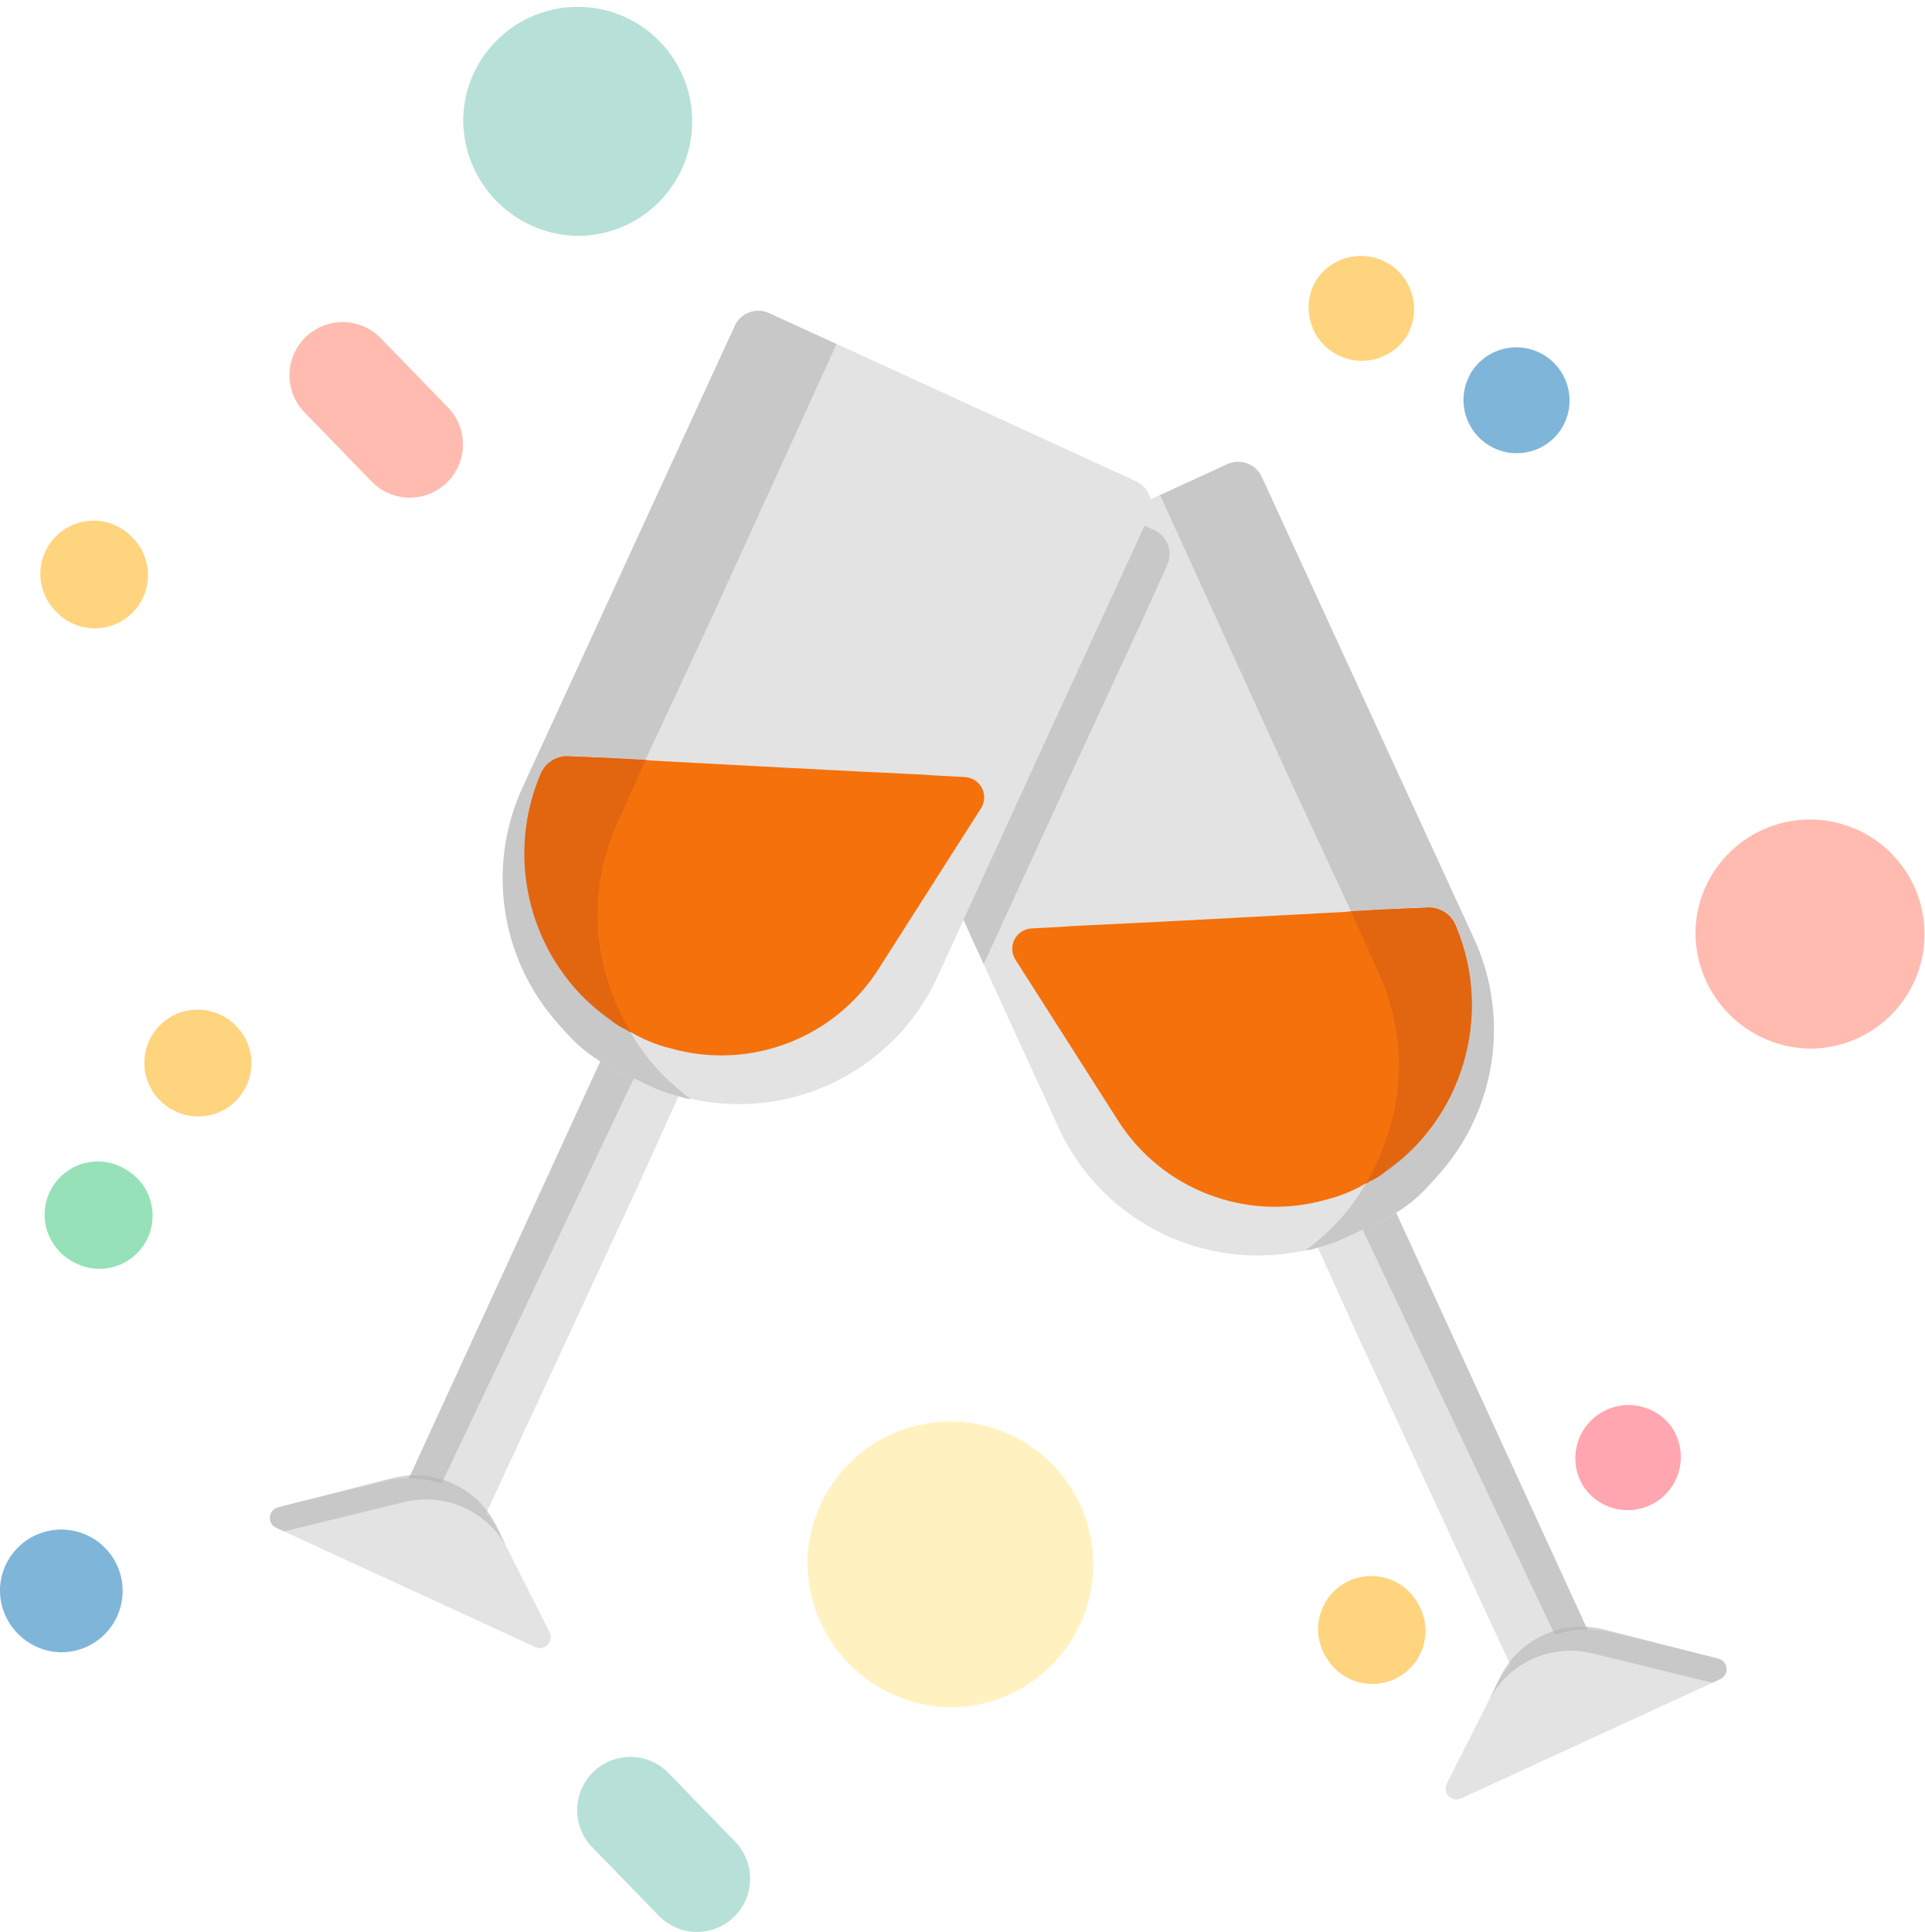
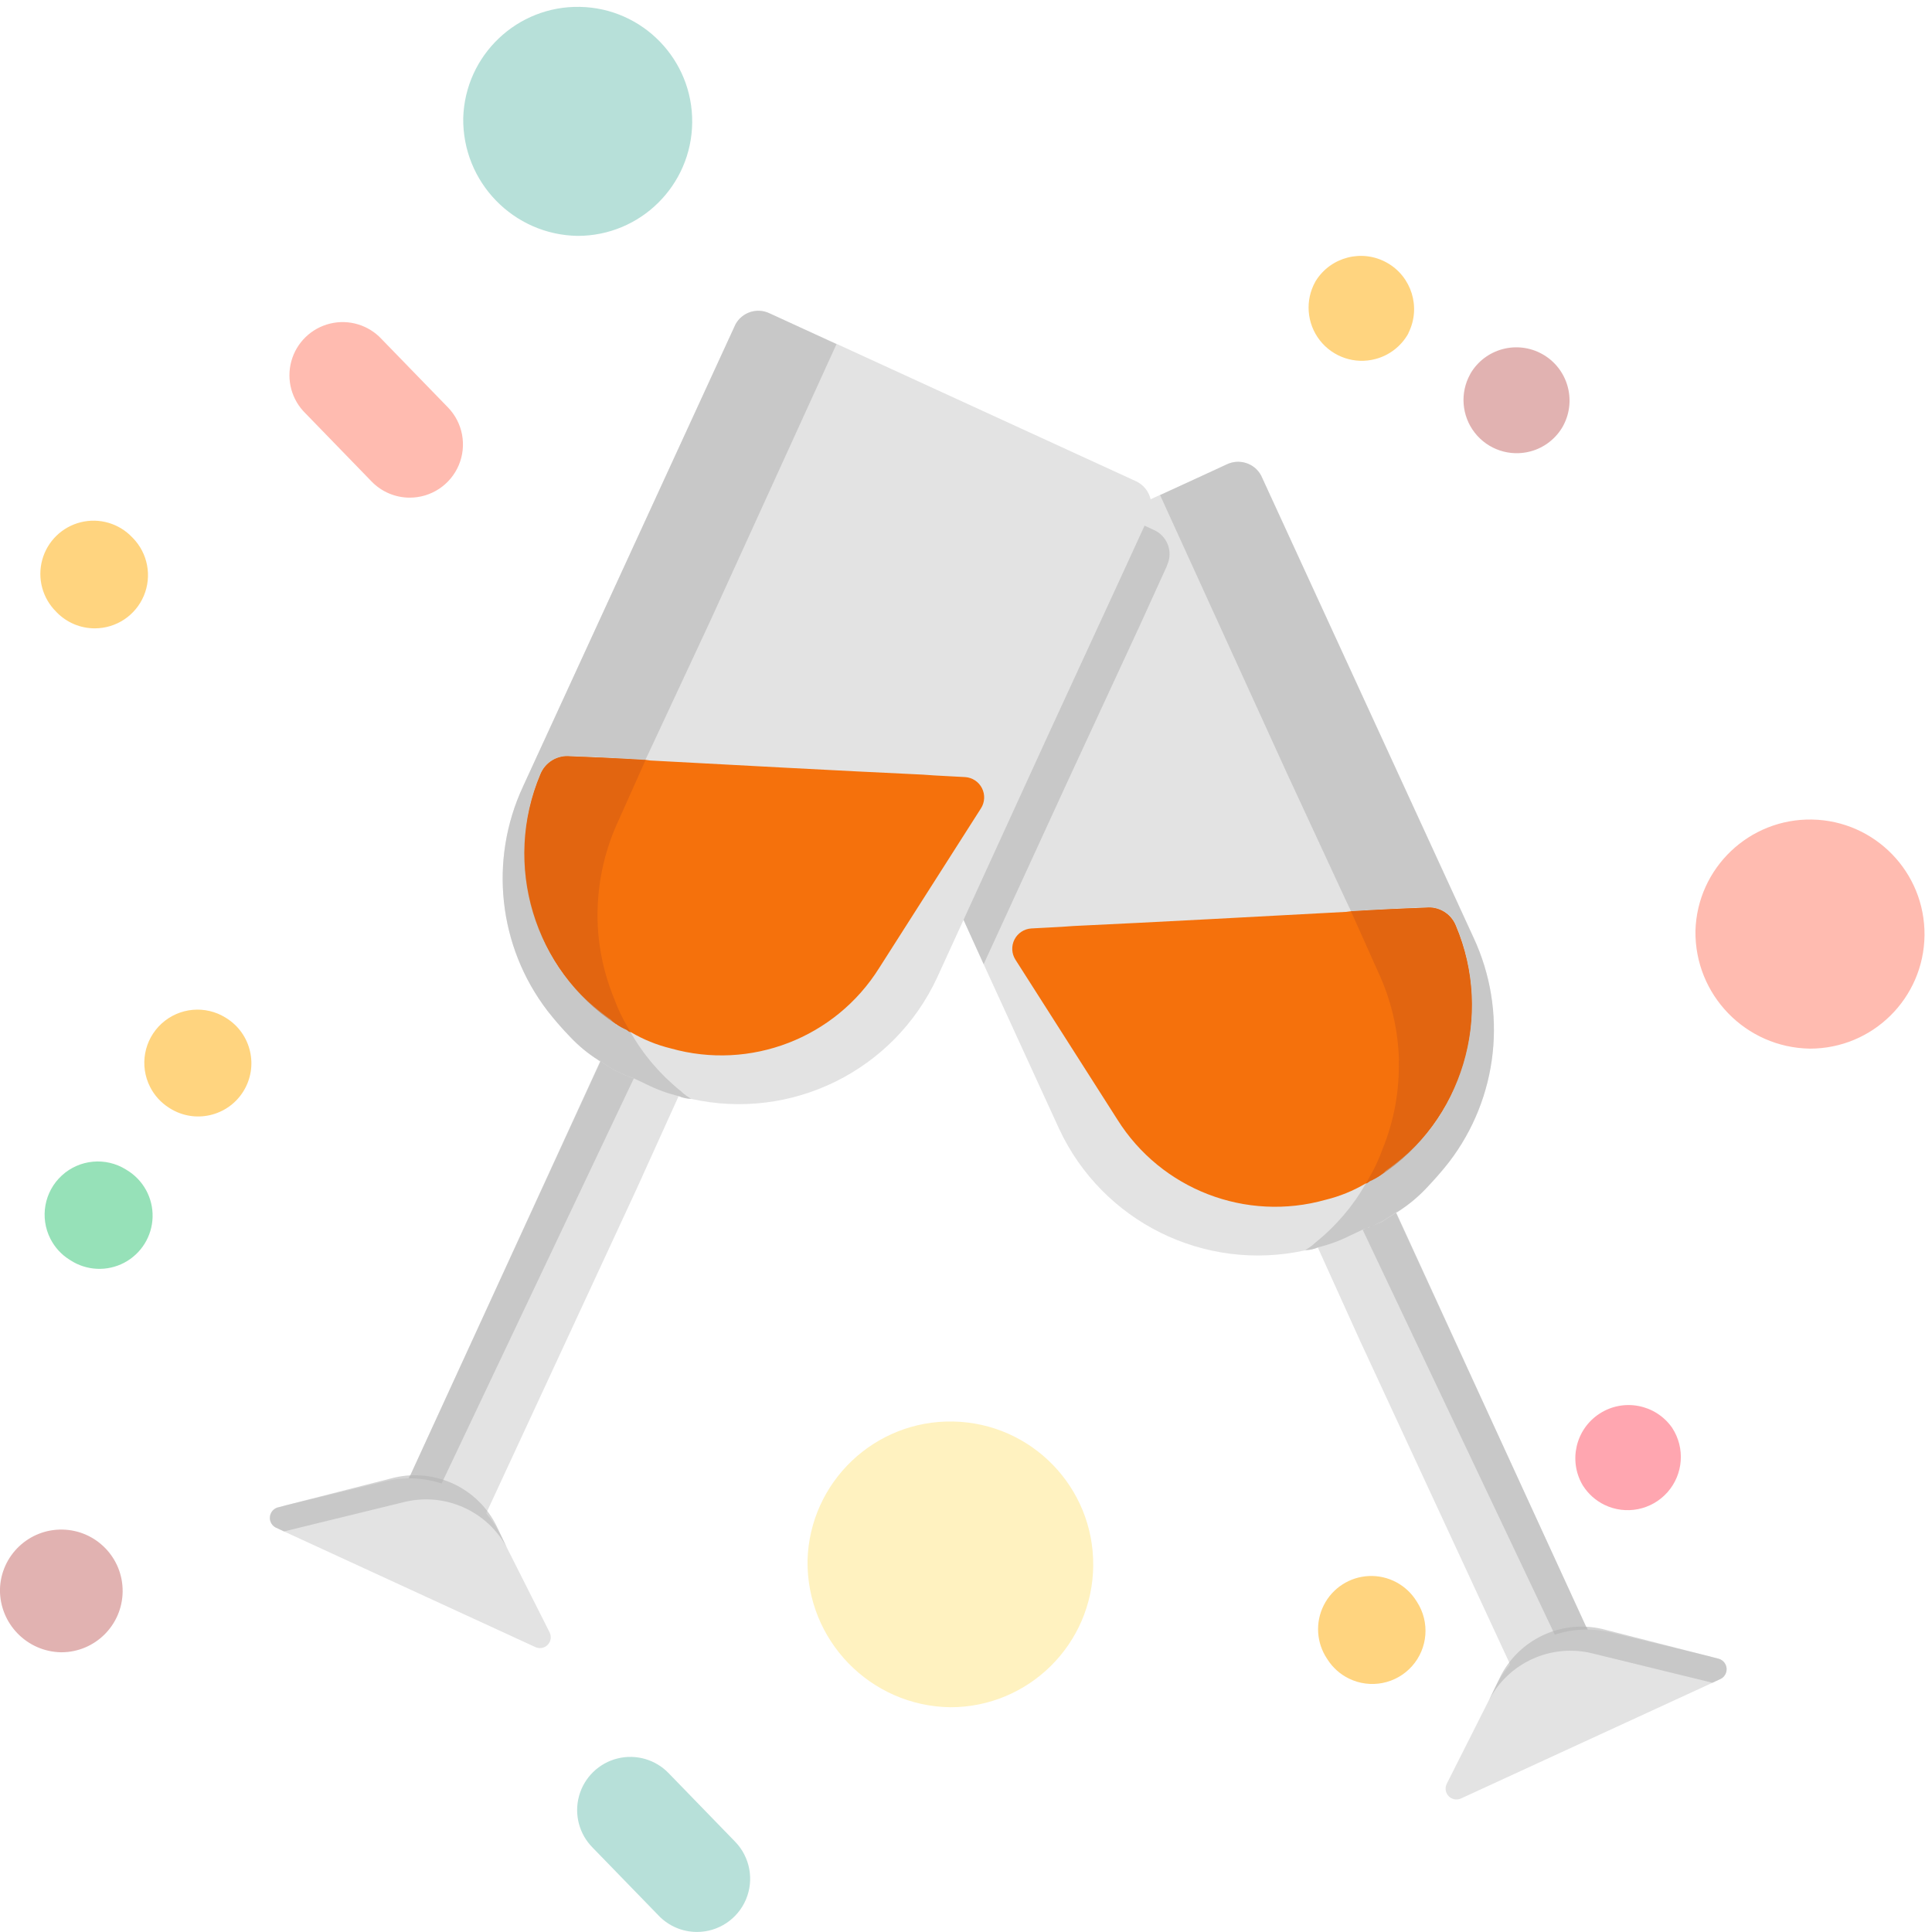
<svg xmlns="http://www.w3.org/2000/svg" width="45.794" height="45.973" viewBox="0 0 45.794 45.973">
  <g id="icon_wedding" transform="translate(-38.138 -650.816)">
    <g id="Cheers" transform="translate(41.461 655.306)">
      <path id="Path_23692" data-name="Path 23692" d="M23.475,26.323l-1.844.869-.781-1.668-.07-.2-3.56-7.677-1.006-2.222-.058-.117-.418-.882-.156-.355,1.867-.851.126.3.114.214.12.255.187.434.064.158.023.018L22.6,24.459a.019.019,0,0,1,.023.018l.156.355.146.293Z" transform="translate(11.822 9.77)" fill="#e3e3e3" />
      <path id="Path_23693" data-name="Path 23693" d="M21.954,24.248l-.658.366L16.45,14.4l.72-.563Z" transform="translate(12.644 10.353)" fill="#b4b4b4" opacity="0.572" />
      <path id="Path_23694" data-name="Path 23694" d="M24.5,21.412c-.162.21-.356.42-.533.614a3.714,3.714,0,0,1-.679.566h-.065v.032c-.081.065-.21.129-.323.21-.081.032-.178.081-.275.113a.124.124,0,0,1-.081.032l-.1.048-.307.146a4.8,4.8,0,0,1-.759.275.946.946,0,0,1-.307.065,5.218,5.218,0,0,1-5.852-2.894l-1.794-3.913-.873-1.924-1.7-3.67-.662-1.455a.634.634,0,0,1,.291-.84l6.159-2.829.986-.453.857-.388.728-.34a.628.628,0,0,1,.808.259l5.06,11.009A5.179,5.179,0,0,1,24.5,21.412Z" transform="translate(6.66 1.75)" fill="#e3e3e3" />
      <path id="Path_23695" data-name="Path 23695" d="M17.789,6.615,17.127,8.07l-1.7,3.67L13.424,16.1l-.873-1.924-1.7-3.67-.662-1.455a.634.634,0,0,1,.291-.84l6.159-2.829.841.388a.626.626,0,0,1,.307.84Z" transform="translate(6.66 2.353)" fill="#b4b4b4" opacity="0.572" />
      <path id="Path_23696" data-name="Path 23696" d="M20.93,16.57a1.429,1.429,0,0,1-.252.14c-.039.026-.056.05-.1.056a3.507,3.507,0,0,1-.949.386,4.431,4.431,0,0,1-4.959-1.912l-2.423-3.8a.484.484,0,0,1,.376-.744c.29-.019.645-.029,1-.058,1.975-.092,4.612-.236,6.5-.337l.1-.014c.768-.046,1.392-.072,1.787-.086a.689.689,0,0,1,.709.422A4.856,4.856,0,0,1,20.93,16.57Z" transform="translate(8.594 6.907)" fill="#f5710c" />
      <path id="Path_23697" data-name="Path 23697" d="M17.451,13.836a5.206,5.206,0,0,1-.382,2.1,4.048,4.048,0,0,1-.337.718.45.45,0,0,1-.068.114c.041-.006.058-.029.1-.056a1.429,1.429,0,0,0,.252-.14,4.856,4.856,0,0,0,1.792-5.947A.689.689,0,0,0,18.1,10.2c-.4.014-1.02.04-1.787.086l.643,1.436a5.313,5.313,0,0,1,.5,2.114" transform="translate(12.511 6.907)" fill="#e26510" />
      <path id="Path_23698" data-name="Path 23698" d="M20.855,21.411a7.749,7.749,0,0,1-.54.621,3.432,3.432,0,0,1-.675.556c-.017.023-.017.023-.039.026l-.02,0c-.094.076-.211.135-.326.214-.079.032-.175.088-.275.123-.021,0-.058.029-.079.032l-.1.035-.314.149a3.559,3.559,0,0,1-.756.275.792.792,0,0,1-.3.064,1.111,1.111,0,0,0,.246-.181,4.917,4.917,0,0,0,1.2-1.405c.041-.006.058-.029.1-.056.079-.032.156-.085.234-.117l.018-.023a.432.432,0,0,0,.112-.1,5.723,5.723,0,0,0,.545-.433,4.5,4.5,0,0,0,1.129-1.625,4.876,4.876,0,0,0,.006-3.789.689.689,0,0,0-.709-.423c-.313,0-.75.023-1.289.058-.146,0-.311.023-.5.029l-.149-.314-1.384-2.986-3.01-6.6.865-.4.727-.333a.619.619,0,0,1,.811.261l5.057,11A5.185,5.185,0,0,1,20.855,21.411Z" transform="translate(10.303 1.751)" fill="#b4b4b4" opacity="0.572" />
      <path id="Path_23699" data-name="Path 23699" d="M24.007,20.2l-.19.089-5.983,2.753a.258.258,0,0,1-.338-.35l1-1.983L18.5,20.7l.175-.353a2.41,2.41,0,0,1,2.732-1.254l2.319.56.251.066a.259.259,0,0,1,.03.48Z" transform="translate(13.608 15.264)" fill="#e3e3e3" />
      <path id="Path_23700" data-name="Path 23700" d="M23.506,20.233l-.19.089-2.862-.7A2.184,2.184,0,0,0,18,20.735l.253-.527a2.17,2.17,0,0,1,2.44-1.166l2.534.647.251.066a.259.259,0,0,1,.029.479Z" transform="translate(14.11 15.23)" fill="#b4b4b4" opacity="0.572" />
      <path id="Path_23702" data-name="Path 23702" d="M4.364,24.473l1.844.869.781-1.668.07-.2,3.56-7.677,1.006-2.222.058-.117.418-.882.156-.355-1.867-.851-.126.3-.114.214-.12.255-.187.434-.064.158-.023.018L5.236,22.609a.019.019,0,0,0-.023.018l-.156.355-.146.293Z" transform="translate(1.2 8.019)" fill="#e3e3e3" />
      <path id="Path_23703" data-name="Path 23703" d="M4.723,22.4l.658.366,4.846-10.213-.72-.565Z" transform="translate(1.54 8.602)" fill="#b4b4b4" opacity="0.572" />
      <path id="Path_23704" data-name="Path 23704" d="M7.008,19.561a7.682,7.682,0,0,0,.54.621,3.432,3.432,0,0,0,.675.556l.061.009,0,.02c.094.076.211.135.326.214.079.032.175.088.275.123.021,0,.058.029.079.032l.1.035.314.149a3.559,3.559,0,0,0,.756.275.785.785,0,0,0,.3.064,5.2,5.2,0,0,0,5.851-2.894l2.671-5.836,1.694-3.673L21.318,7.8a.629.629,0,0,0-.3-.837L13.886,3.691,13.022,3.3l-.727-.334a.619.619,0,0,0-.811.261l-5.057,11A5.185,5.185,0,0,0,7.008,19.561Z" transform="translate(2.695 0)" fill="#e3e3e3" />
      <path id="Path_23705" data-name="Path 23705" d="M8.389,14.719a1.442,1.442,0,0,0,.252.141c.039.026.056.05.1.055a3.5,3.5,0,0,0,.949.386,4.431,4.431,0,0,0,4.959-1.912l2.423-3.8a.484.484,0,0,0-.376-.744c-.29-.019-.645-.029-1-.058-1.975-.092-4.612-.236-6.5-.337l-.1-.015C8.324,8.391,7.7,8.365,7.3,8.35a.689.689,0,0,0-.709.423,4.856,4.856,0,0,0,1.793,5.946Z" transform="translate(2.948 5.156)" fill="#f5710c" />
      <path id="Path_23706" data-name="Path 23706" d="M7.95,11.987a5.313,5.313,0,0,1,.5-2.114l.642-1.436C8.324,8.391,7.7,8.365,7.3,8.351a.689.689,0,0,0-.709.423,4.856,4.856,0,0,0,1.794,5.946,1.442,1.442,0,0,0,.252.141c.039.026.056.05.1.055a.452.452,0,0,1-.068-.114,4.061,4.061,0,0,1-.338-.717,5.208,5.208,0,0,1-.382-2.1" transform="translate(2.948 5.156)" fill="#e26510" />
      <path id="Path_23707" data-name="Path 23707" d="M7.008,19.561a7.682,7.682,0,0,0,.54.621,3.432,3.432,0,0,0,.675.556c.017.023.017.023.038.026l.02,0c.094.076.211.135.326.214.079.032.175.088.275.123.021,0,.058.029.079.032l.1.035.314.149a3.558,3.558,0,0,0,.756.275.785.785,0,0,0,.3.064,1.111,1.111,0,0,1-.246-.181,4.916,4.916,0,0,1-1.2-1.405c-.041-.006-.058-.029-.1-.055-.079-.032-.156-.085-.234-.117l-.018-.024a.431.431,0,0,1-.112-.1,5.752,5.752,0,0,1-.545-.433,4.5,4.5,0,0,1-1.129-1.625,4.876,4.876,0,0,1-.006-3.789.689.689,0,0,1,.709-.422c.313,0,.75.023,1.289.058.146,0,.312.023.5.029l.149-.314L10.877,10.3l3.01-6.6L13.022,3.3l-.727-.334a.619.619,0,0,0-.811.261l-5.057,11A5.185,5.185,0,0,0,7.008,19.561Z" transform="translate(2.695 0)" fill="#b4b4b4" opacity="0.572" />
      <path id="Path_23708" data-name="Path 23708" d="M3.245,18.349l.19.089,5.983,2.753a.258.258,0,0,0,.338-.35l-1-1.983-.007-.009L8.576,18.5a2.41,2.41,0,0,0-2.732-1.254l-2.319.56-.251.066a.259.259,0,0,0-.029.48Z" transform="translate(0 13.513)" fill="#e3e3e3" />
      <path id="Path_23709" data-name="Path 23709" d="M3.245,18.384l.19.089,2.862-.7a2.184,2.184,0,0,1,2.455,1.113L8.5,18.358a2.17,2.17,0,0,0-2.44-1.166l-2.534.647-.251.066a.259.259,0,0,0-.029.479Z" transform="translate(0.001 13.478)" fill="#b4b4b4" opacity="0.572" />
    </g>
    <g id="Group_30067" data-name="Group 30067" transform="translate(35.59 650.816)">
      <g id="Group_30062" data-name="Group 30062" transform="translate(0 0)" opacity="0.5">
        <path id="Path_20574" data-name="Path 20574" d="M333.406,139.3a2.726,2.726,0,1,1,2.724,2.806A2.767,2.767,0,0,1,333.406,139.3Zm0,0" transform="translate(-290.513 -117.153)" fill="#ff7861" />
        <path id="Path_20576" data-name="Path 20576" d="M229.254,38.964a3.4,3.4,0,1,1,3.4,3.5A3.449,3.449,0,0,1,229.254,38.964Zm0,0" transform="translate(-207.49 -1.839)" fill="#ffe581" />
        <path id="Path_20577" data-name="Path 20577" d="M12.313,437.275a2.725,2.725,0,1,1,2.724,2.807A2.766,2.766,0,0,1,12.313,437.275Zm0,0" transform="translate(1.258 -434.469)" fill="#70c1b3" />
        <path id="Path_20578" data-name="Path 20578" d="M107.841,246.183a1.266,1.266,0,0,0,.906-2.151l-.014-.014a1.266,1.266,0,1,0-1.811,1.769l.013.014A1.264,1.264,0,0,0,107.841,246.183Zm0,0" transform="translate(-103.038 -231.231)" fill="#fa0" />
        <path id="Path_20563" data-name="Path 20563" d="M152.976,138.027a1.266,1.266,0,0,0,.654-2.351l-.017-.01a1.266,1.266,0,0,0-1.3,2.17l.017.01A1.261,1.261,0,0,0,152.976,138.027Zm0,0" transform="matrix(0.899, 0.438, -0.438, 0.899, -36.346, -155.283)" fill="#ff4e61" />
        <path id="Path_20564" data-name="Path 20564" d="M165.483,159.944a1.266,1.266,0,0,0,.658-2.349l-.017-.01a1.266,1.266,0,1,0-1.312,2.165l.017.01A1.259,1.259,0,0,0,165.483,159.944Zm0,0" transform="matrix(0.899, 0.438, -0.438, 0.899, -44.067, -176.329)" fill="#fa0" />
        <path id="Path_20548" data-name="Path 20548" d="M7.76,258.725a1.266,1.266,0,0,0,.908-2.147l-1.573-1.621a1.266,1.266,0,1,0-1.817,1.763l1.574,1.621A1.261,1.261,0,0,0,7.76,258.725Zm0,0" transform="translate(11.374 -212.753)" fill="#70c1b3" />
        <path id="Path_20580" data-name="Path 20580" d="M135.4,12.647a1.266,1.266,0,0,0,.908-2.147l-1.574-1.621a1.266,1.266,0,1,0-1.816,1.763l1.573,1.621A1.263,1.263,0,0,0,135.4,12.647Zm0,0" transform="translate(-123.1 -0.805)" fill="#ff7861" />
        <g id="Group_30064" data-name="Group 30064" transform="matrix(-0.966, 0.259, -0.259, -0.966, 40.203, 10.41)">
          <path id="Path_20554" data-name="Path 20554" d="M1.28,0a1.266,1.266,0,0,1,.906,2.151l-.014.014A1.266,1.266,0,0,1,.361.4L.374.381A1.264,1.264,0,0,1,1.28,0Zm0,0" transform="translate(2.989 3.078)" fill="#fa0" />
-           <path id="Path_20555" data-name="Path 20555" d="M1.28,0a1.266,1.266,0,0,1,.908,2.147l-.013.015A1.266,1.266,0,0,1,.358.4L.372.384A1.262,1.262,0,0,1,1.28,0Zm0,0" transform="translate(0 0)" fill="#006cb4" />
+           <path id="Path_20555" data-name="Path 20555" d="M1.28,0a1.266,1.266,0,0,1,.908,2.147l-.013.015A1.266,1.266,0,0,1,.358.4L.372.384A1.262,1.262,0,0,1,1.28,0Zm0,0" transform="translate(0 0)" fill="#C36564" />
        </g>
-         <path id="Path_20617" data-name="Path 20617" d="M56.355,273.468a1.46,1.46,0,1,1,1.459,1.5A1.481,1.481,0,0,1,56.355,273.468Zm0,0" transform="translate(-53.808 -235.651)" fill="#006cb4" />
+         <path id="Path_20617" data-name="Path 20617" d="M56.355,273.468a1.46,1.46,0,1,1,1.459,1.5A1.481,1.481,0,0,1,56.355,273.468Zm0,0" transform="translate(-53.808 -235.651)" fill="#C36564" />
        <g id="Group_37738" data-name="Group 37738" transform="matrix(0.454, 0.891, -0.891, 0.454, 29.692, 11.563)">
          <path id="Path_20618" data-name="Path 20618" d="M275.307,138.028a1.261,1.261,0,0,0,.649-.179l.017-.01a1.266,1.266,0,0,0-1.3-2.173l-.017.01a1.266,1.266,0,0,0,.651,2.352Zm0,0" transform="translate(-273.265 -110.532)" fill="#fa0" />
          <path id="Path_20619" data-name="Path 20619" d="M262.8,159.945a1.259,1.259,0,0,0,.652-.182l.017-.01a1.266,1.266,0,1,0-1.307-2.168l-.017.01a1.266,1.266,0,0,0,.655,2.35Zm0,0" transform="translate(-258.615 -128.695)" fill="#2dc471" />
        </g>
      </g>
    </g>
  </g>
</svg>
